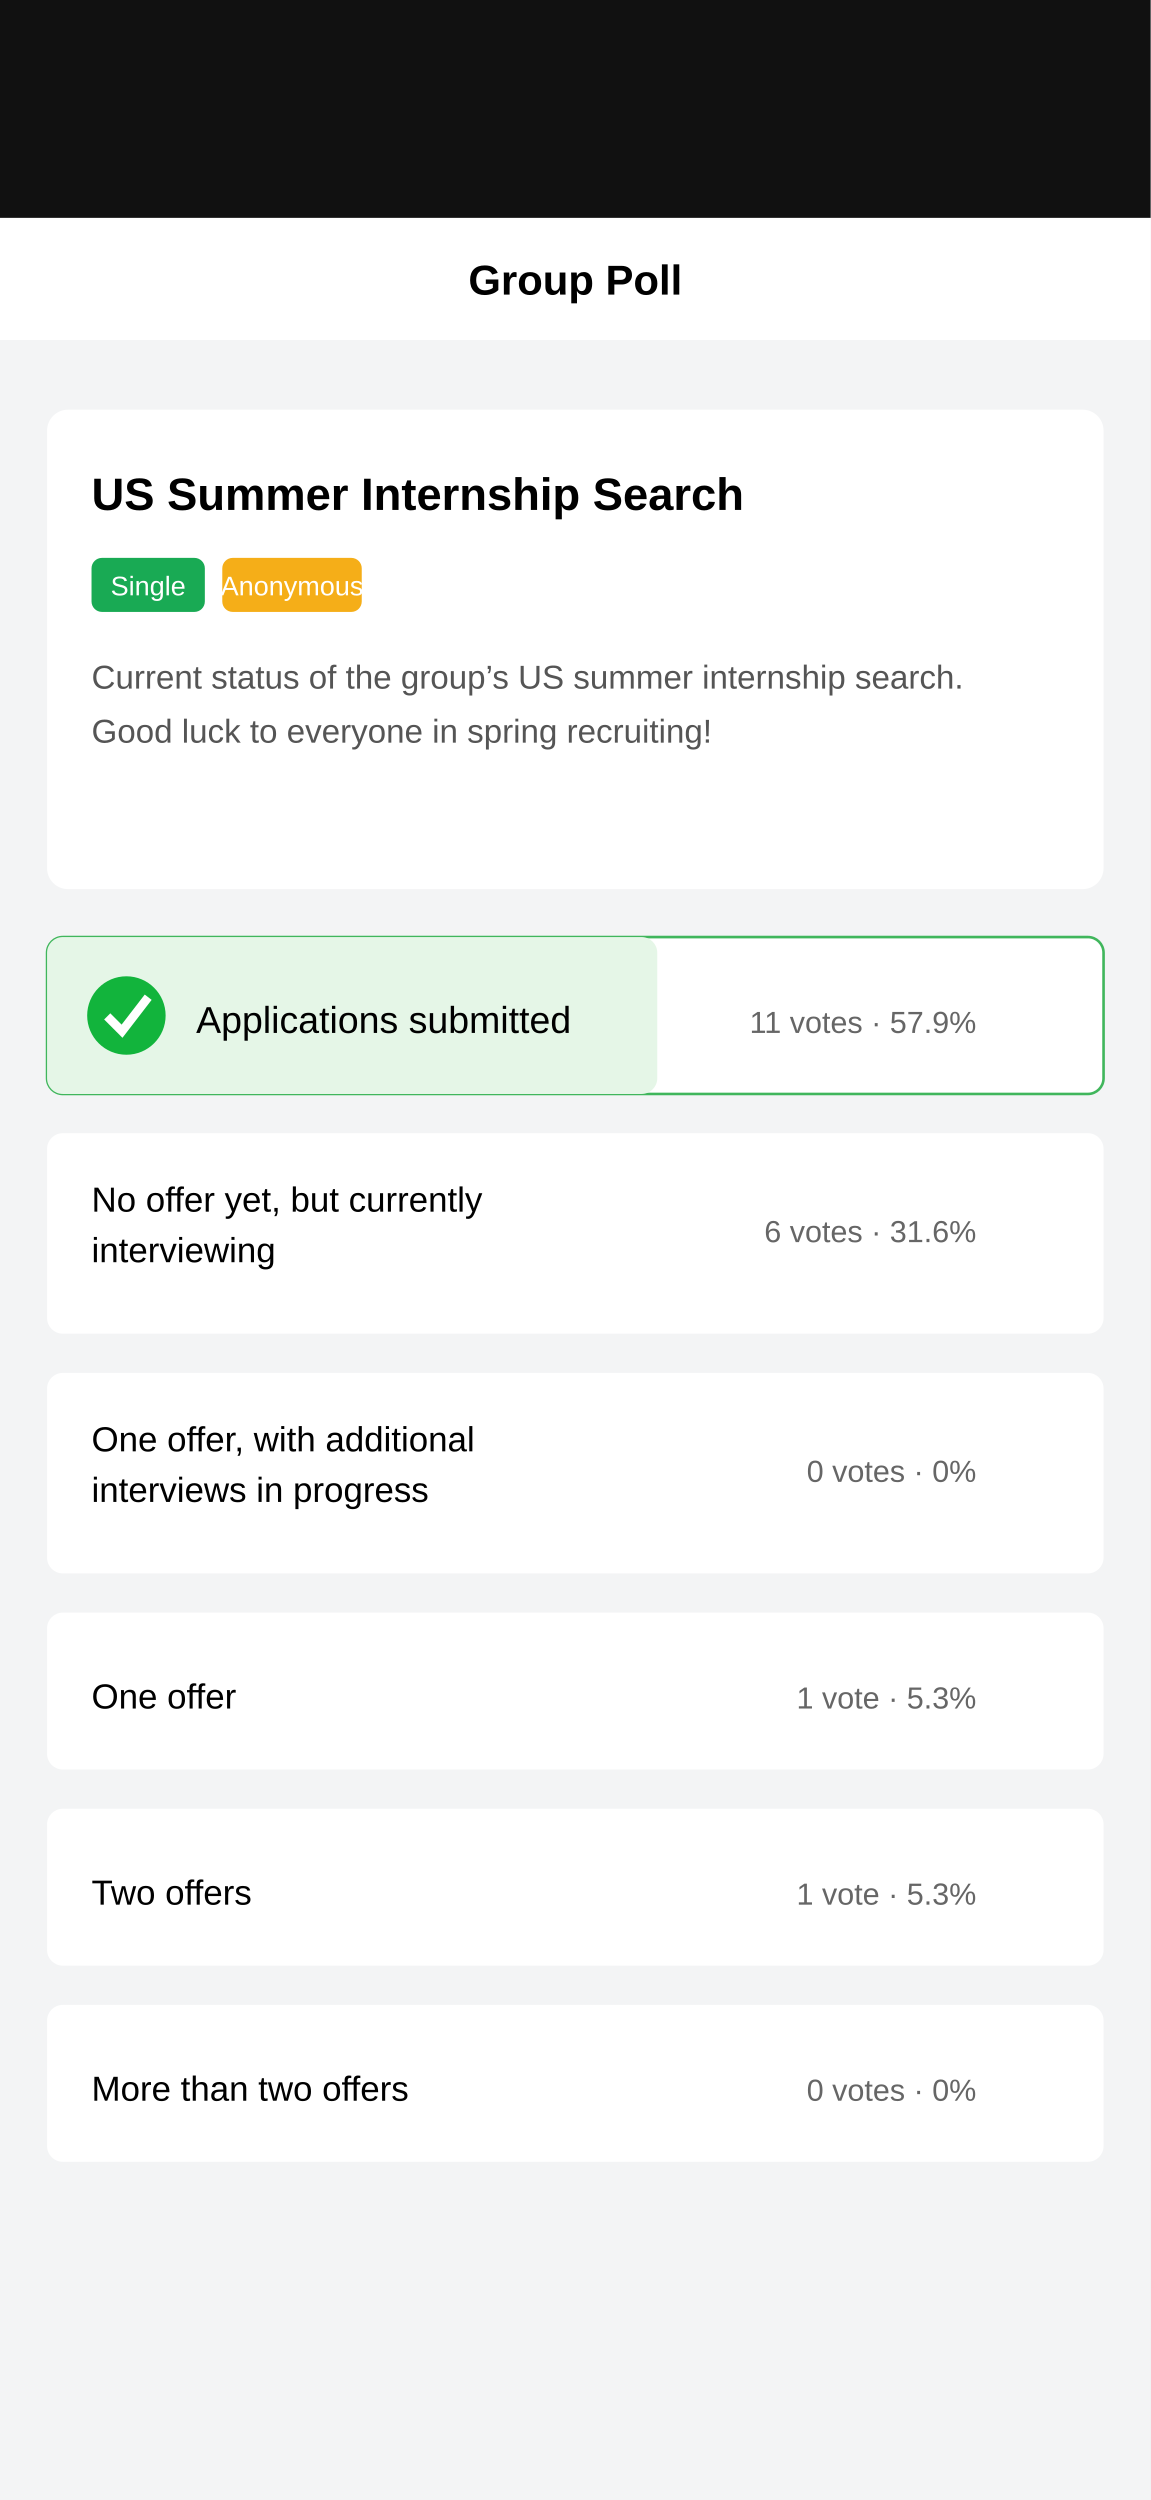
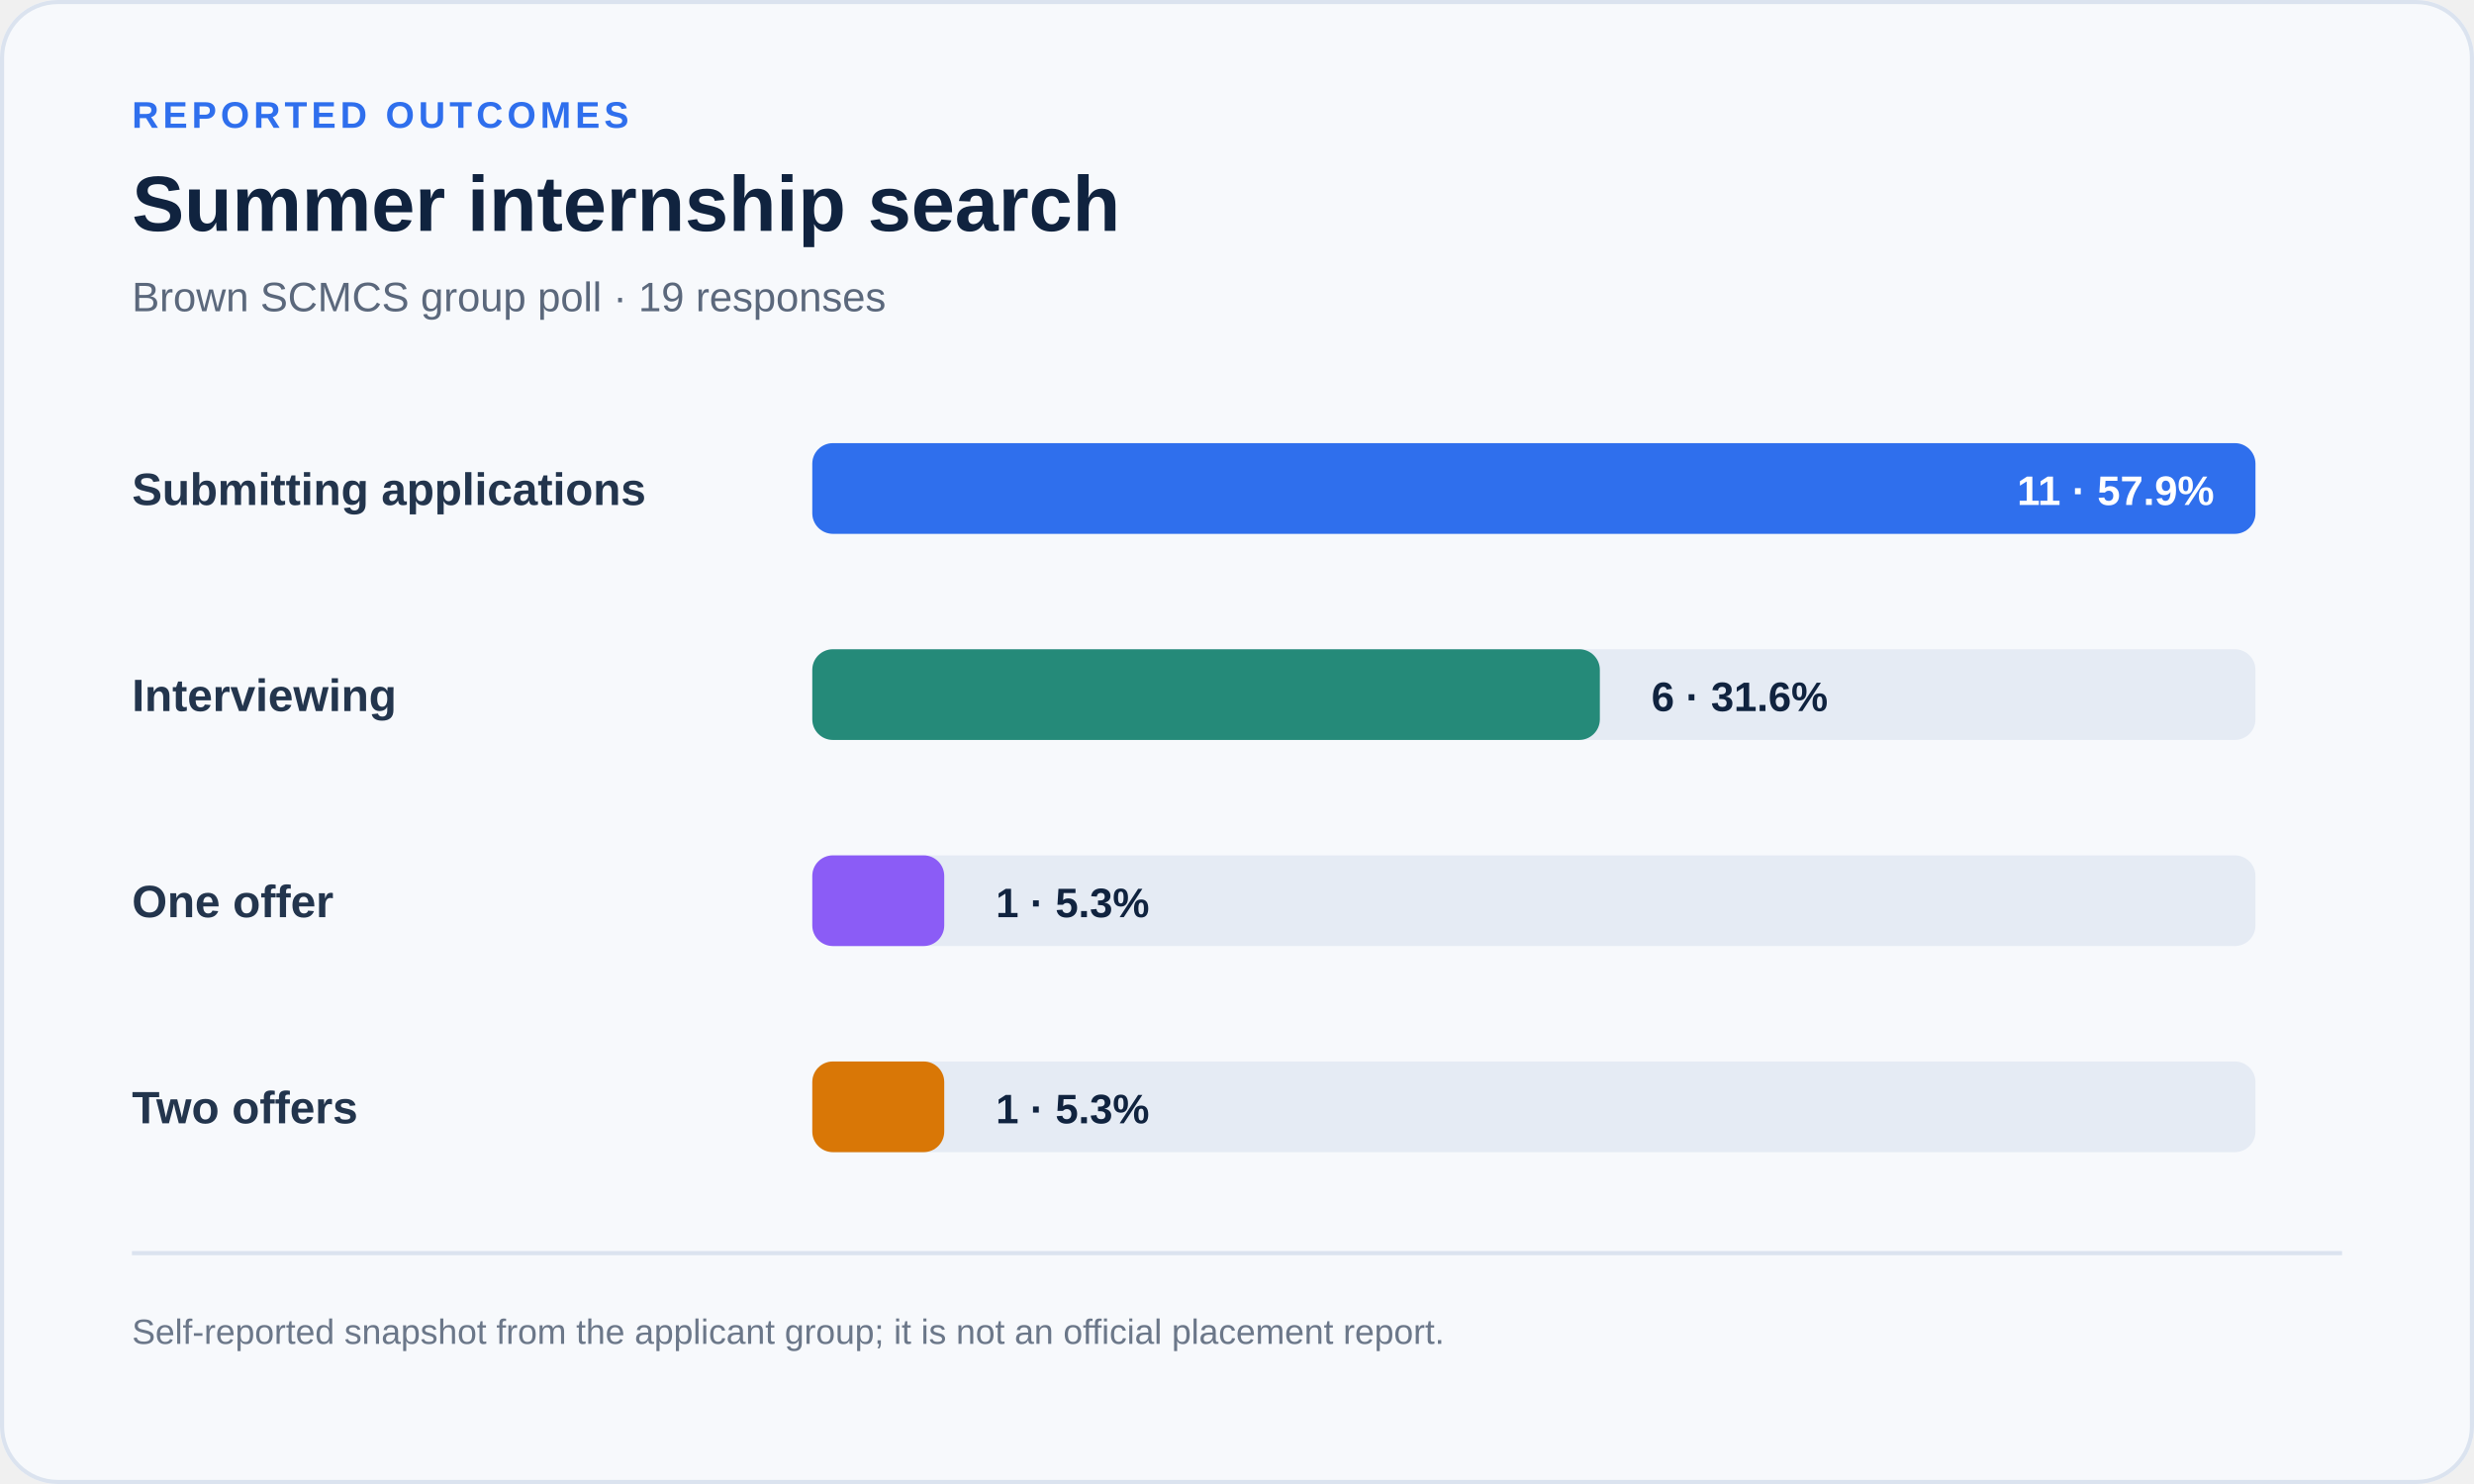
- <svg xmlns="http://www.w3.org/2000/svg" width="1320" height="2868" viewBox="0 0 1320 2868">
-   <rect width="1320" height="2868" fill="#f3f4f5" />
-   <rect width="1320" height="250" fill="#111" />
-   <rect y="250" width="1320" height="140" fill="white" />
-   <text x="660" y="338" text-anchor="middle" font-family="Arial, Helvetica, sans-serif" font-size="48" font-weight="700">Group Poll</text>
-   <rect x="54" y="470" width="1212" height="550" rx="24" fill="white" />
-   <text x="105" y="585" font-family="Arial, Helvetica, sans-serif" font-size="52" font-weight="700">US Summer Internship Search</text>
-   <rect x="105" y="640" width="130" height="62" rx="12" fill="#19aa54" />
-   <text x="170" y="683" fill="white" text-anchor="middle" font-family="Arial" font-size="31">Single</text>
-   <rect x="255" y="640" width="160" height="62" rx="12" fill="#f5ae18" />
-   <text x="335" y="683" fill="white" text-anchor="middle" font-family="Arial" font-size="31">Anonymous</text>
-   <text x="105" y="790" font-family="Arial, Helvetica, sans-serif" font-size="38" fill="#555">
-     <tspan x="105">Current status of the group’s US summer internship search.</tspan>
-     <tspan x="105" dy="62">Good luck to everyone in spring recruiting!</tspan>
-   </text>
-   <g font-family="Arial, Helvetica, sans-serif">
-     <rect x="54" y="1075" width="1212" height="180" rx="18" fill="white" stroke="#40b65c" stroke-width="3" />
-     <rect x="54" y="1075" width="700" height="180" rx="18" fill="#e5f6e7" />
-     <circle cx="145" cy="1165" r="45" fill="#12b43c" />
-     <path d="M123 1166l17 17 30-39" fill="none" stroke="white" stroke-width="10" />
-     <text x="225" y="1185" font-size="43">Applications submitted</text>
-     <text x="1120" y="1185" text-anchor="end" font-size="35" fill="#666">11 votes · 57.9%</text>
-     <rect x="54" y="1300" width="1212" height="230" rx="18" fill="white" />
-     <text x="105" y="1390" font-size="40">
-       <tspan x="105">No offer yet, but currently</tspan>
-       <tspan x="105" dy="58">interviewing</tspan>
-     </text>
-     <text x="1120" y="1425" text-anchor="end" font-size="35" fill="#666">6 votes · 31.6%</text>
-     <rect x="54" y="1575" width="1212" height="230" rx="18" fill="white" />
-     <text x="105" y="1665" font-size="40">
-       <tspan x="105">One offer, with additional</tspan>
-       <tspan x="105" dy="58">interviews in progress</tspan>
-     </text>
-     <text x="1120" y="1700" text-anchor="end" font-size="35" fill="#666">0 votes · 0%</text>
-     <rect x="54" y="1850" width="1212" height="180" rx="18" fill="white" />
-     <text x="105" y="1960" font-size="40">One offer</text>
-     <text x="1120" y="1960" text-anchor="end" font-size="35" fill="#666">1 vote · 5.3%</text>
-     <rect x="54" y="2075" width="1212" height="180" rx="18" fill="white" />
-     <text x="105" y="2185" font-size="40">Two offers</text>
-     <text x="1120" y="2185" text-anchor="end" font-size="35" fill="#666">1 vote · 5.3%</text>
-     <rect x="54" y="2300" width="1212" height="180" rx="18" fill="white" />
-     <text x="105" y="2410" font-size="40">More than two offers</text>
-     <text x="1120" y="2410" text-anchor="end" font-size="35" fill="#666">0 votes · 0%</text>
+ <svg xmlns="http://www.w3.org/2000/svg" width="1200" height="720" viewBox="0 0 1200 720" role="img" aria-labelledby="title desc">
+   <style>
+     .sans{font-family:-apple-system,BlinkMacSystemFont,"Segoe UI",Arial,sans-serif}.eyebrow{font-size:18px;font-weight:750;letter-spacing:2px;fill:#2f6fed}.title{font-size:38px;font-weight:760;fill:#10233f}.sub{font-size:20px;fill:#5b687c}.label{font-size:22px;font-weight:650;fill:#23354d}.value{font-size:20px;font-weight:750;fill:#10233f}.note{font-size:17px;fill:#6b7789}
+   </style>
+   <rect width="1200" height="720" rx="28" fill="#f7f9fc" />
+   <rect x="1" y="1" width="1198" height="718" rx="27" fill="none" stroke="#dbe3ef" stroke-width="2" />
+   <text class="sans eyebrow" x="64" y="62">REPORTED OUTCOMES</text>
+   <text class="sans title" x="64" y="112">Summer internship search</text>
+   <text class="sans sub" x="64" y="151">Brown SCMCS group poll · 19 responses</text>
+   <g class="sans" transform="translate(64 215)">
+     <text class="label" x="0" y="30">Submitting applications</text>
+     <rect x="330" y="0" width="700" height="44" rx="10" fill="#e5ebf4" />
+     <rect x="330" y="0" width="700" height="44" rx="10" fill="#2f6fed" />
+     <text class="value" x="1010" y="30" text-anchor="end" style="fill:white">11 · 57.9%</text>
+     <text class="label" x="0" y="130">Interviewing</text>
+     <rect x="330" y="100" width="700" height="44" rx="10" fill="#e5ebf4" />
+     <rect x="330" y="100" width="382" height="44" rx="10" fill="#258a79" />
+     <text class="value" x="737" y="130">6 · 31.6%</text>
+     <text class="label" x="0" y="230">One offer</text>
+     <rect x="330" y="200" width="700" height="44" rx="10" fill="#e5ebf4" />
+     <rect x="330" y="200" width="64" height="44" rx="10" fill="#8b5cf6" />
+     <text class="value" x="419" y="230">1 · 5.3%</text>
+     <text class="label" x="0" y="330">Two offers</text>
+     <rect x="330" y="300" width="700" height="44" rx="10" fill="#e5ebf4" />
+     <rect x="330" y="300" width="64" height="44" rx="10" fill="#d97706" />
+     <text class="value" x="419" y="330">1 · 5.3%</text>
  </g>
+   <line x1="64" y1="608" x2="1136" y2="608" stroke="#dbe3ef" stroke-width="2" />
+   <text class="sans note" x="64" y="652">Self-reported snapshot from the applicant group; it is not an official placement report.</text>
</svg>
